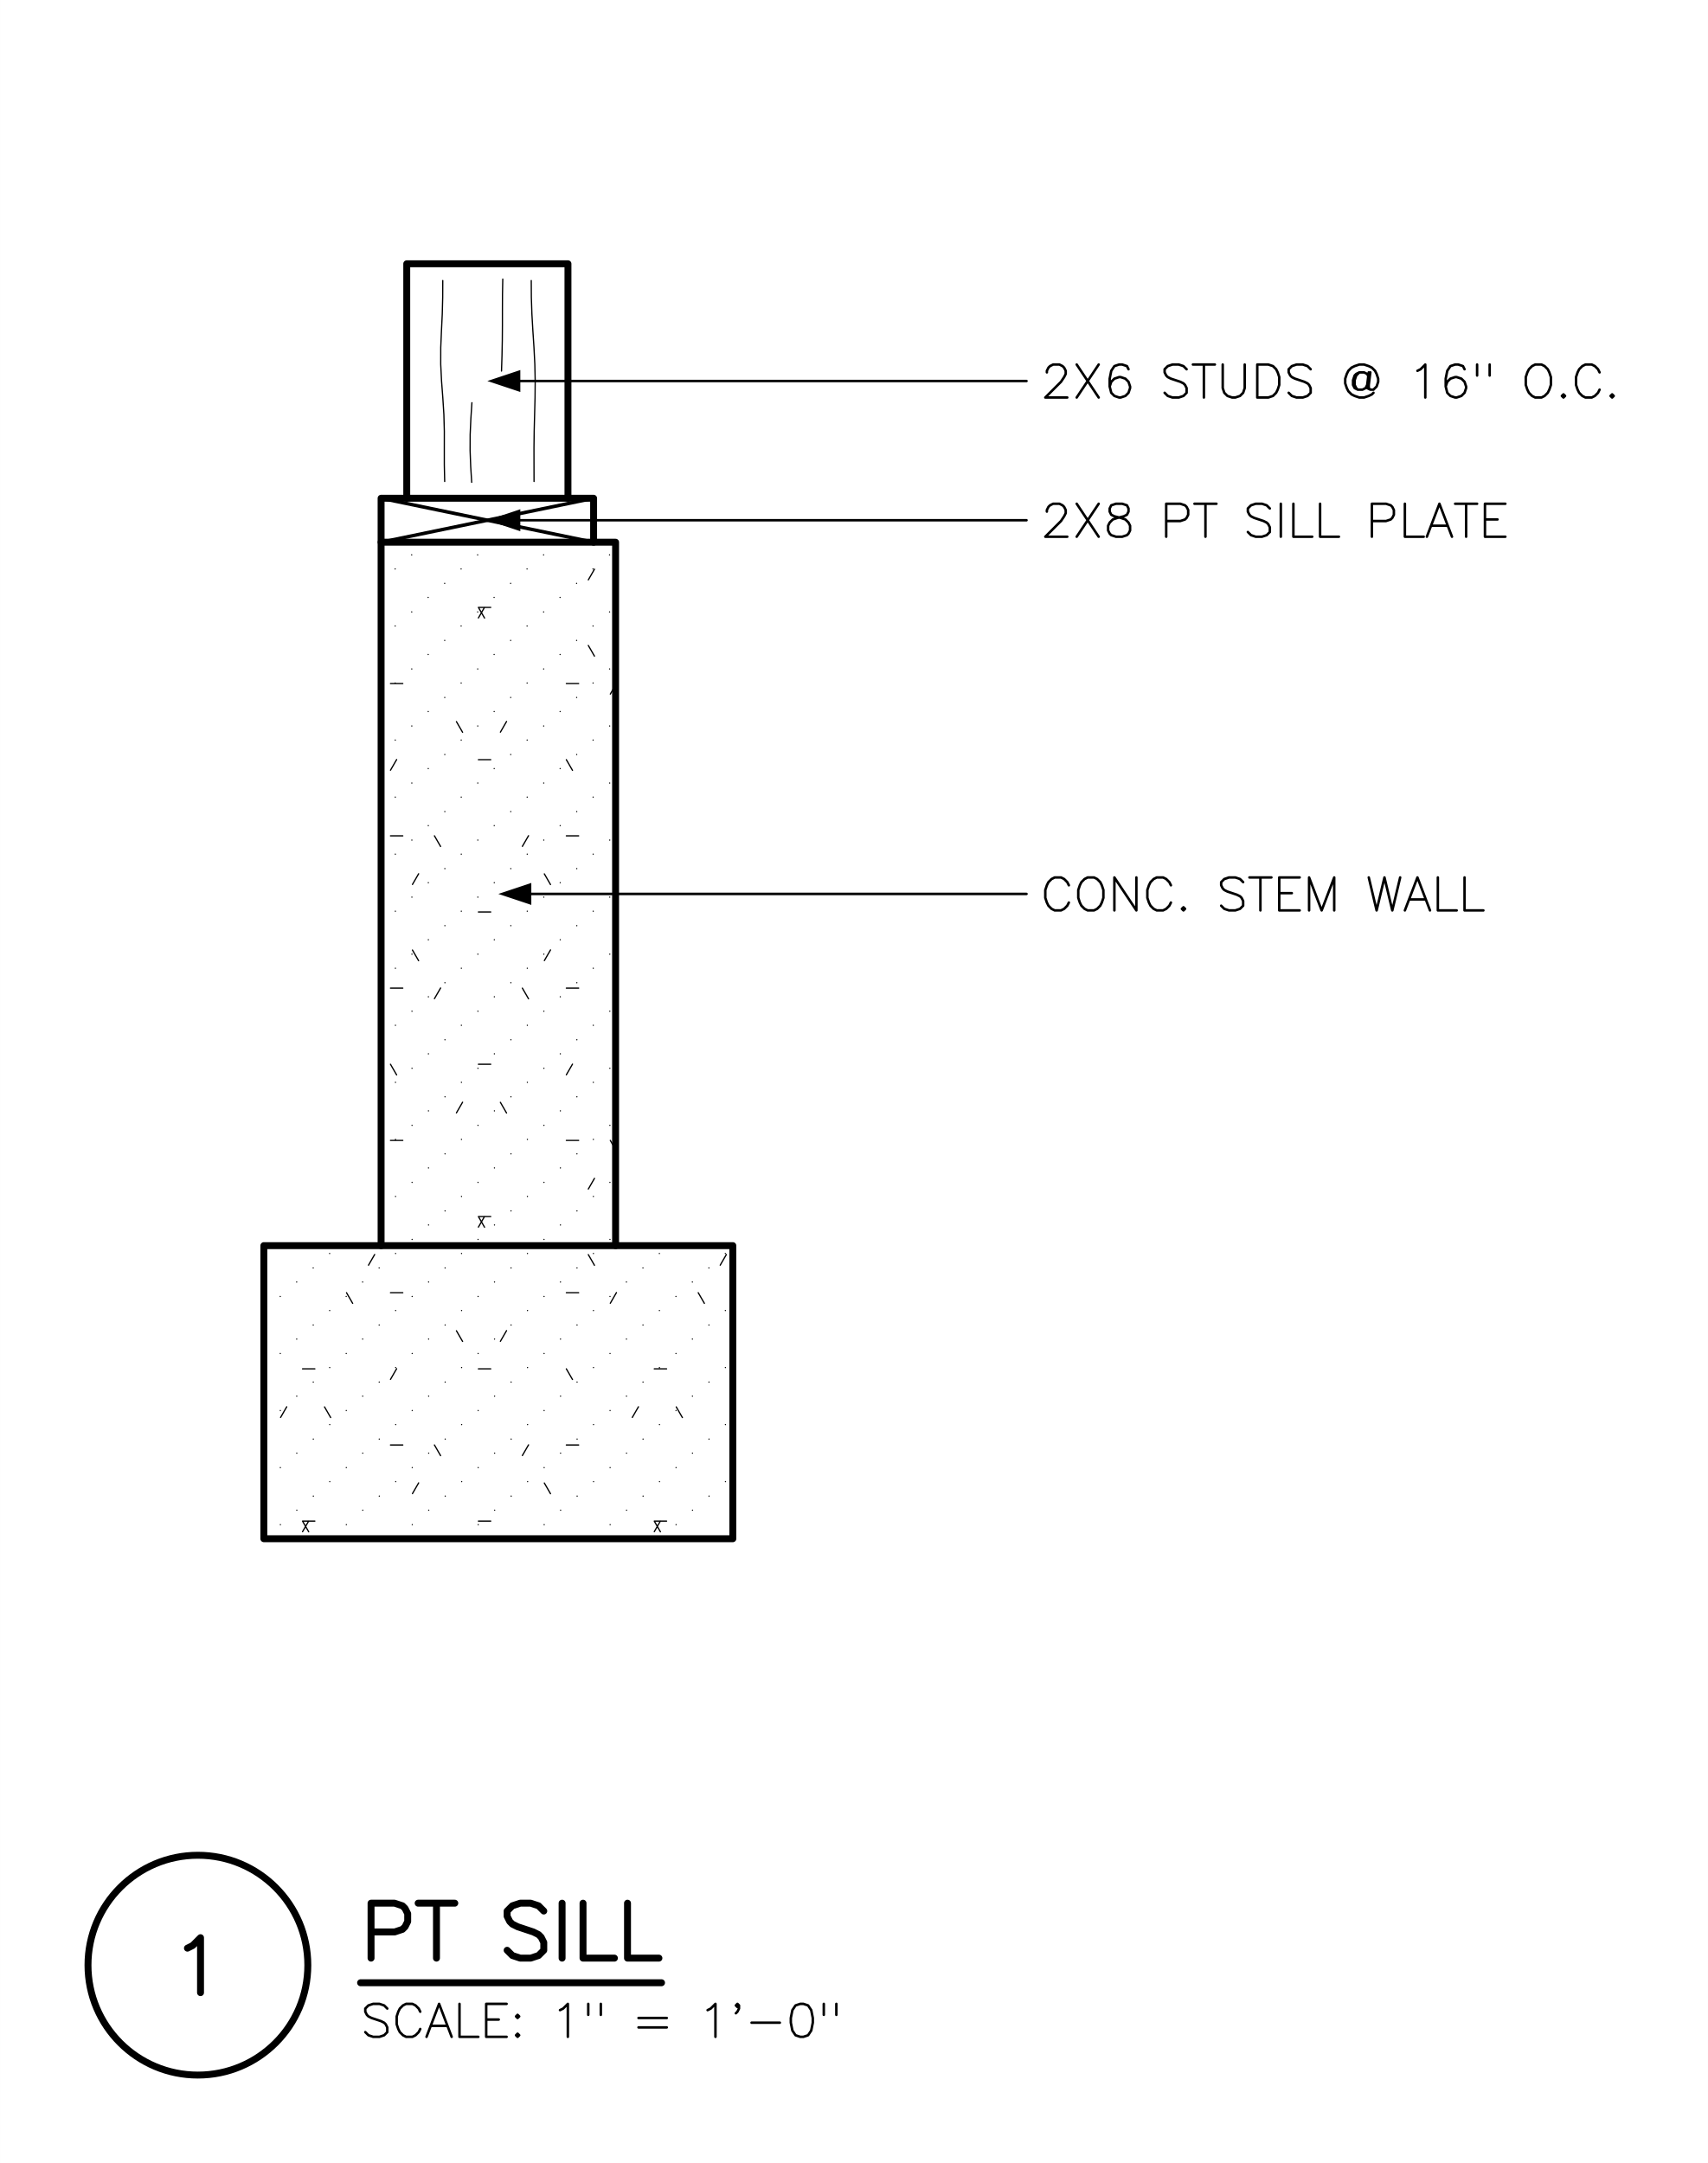
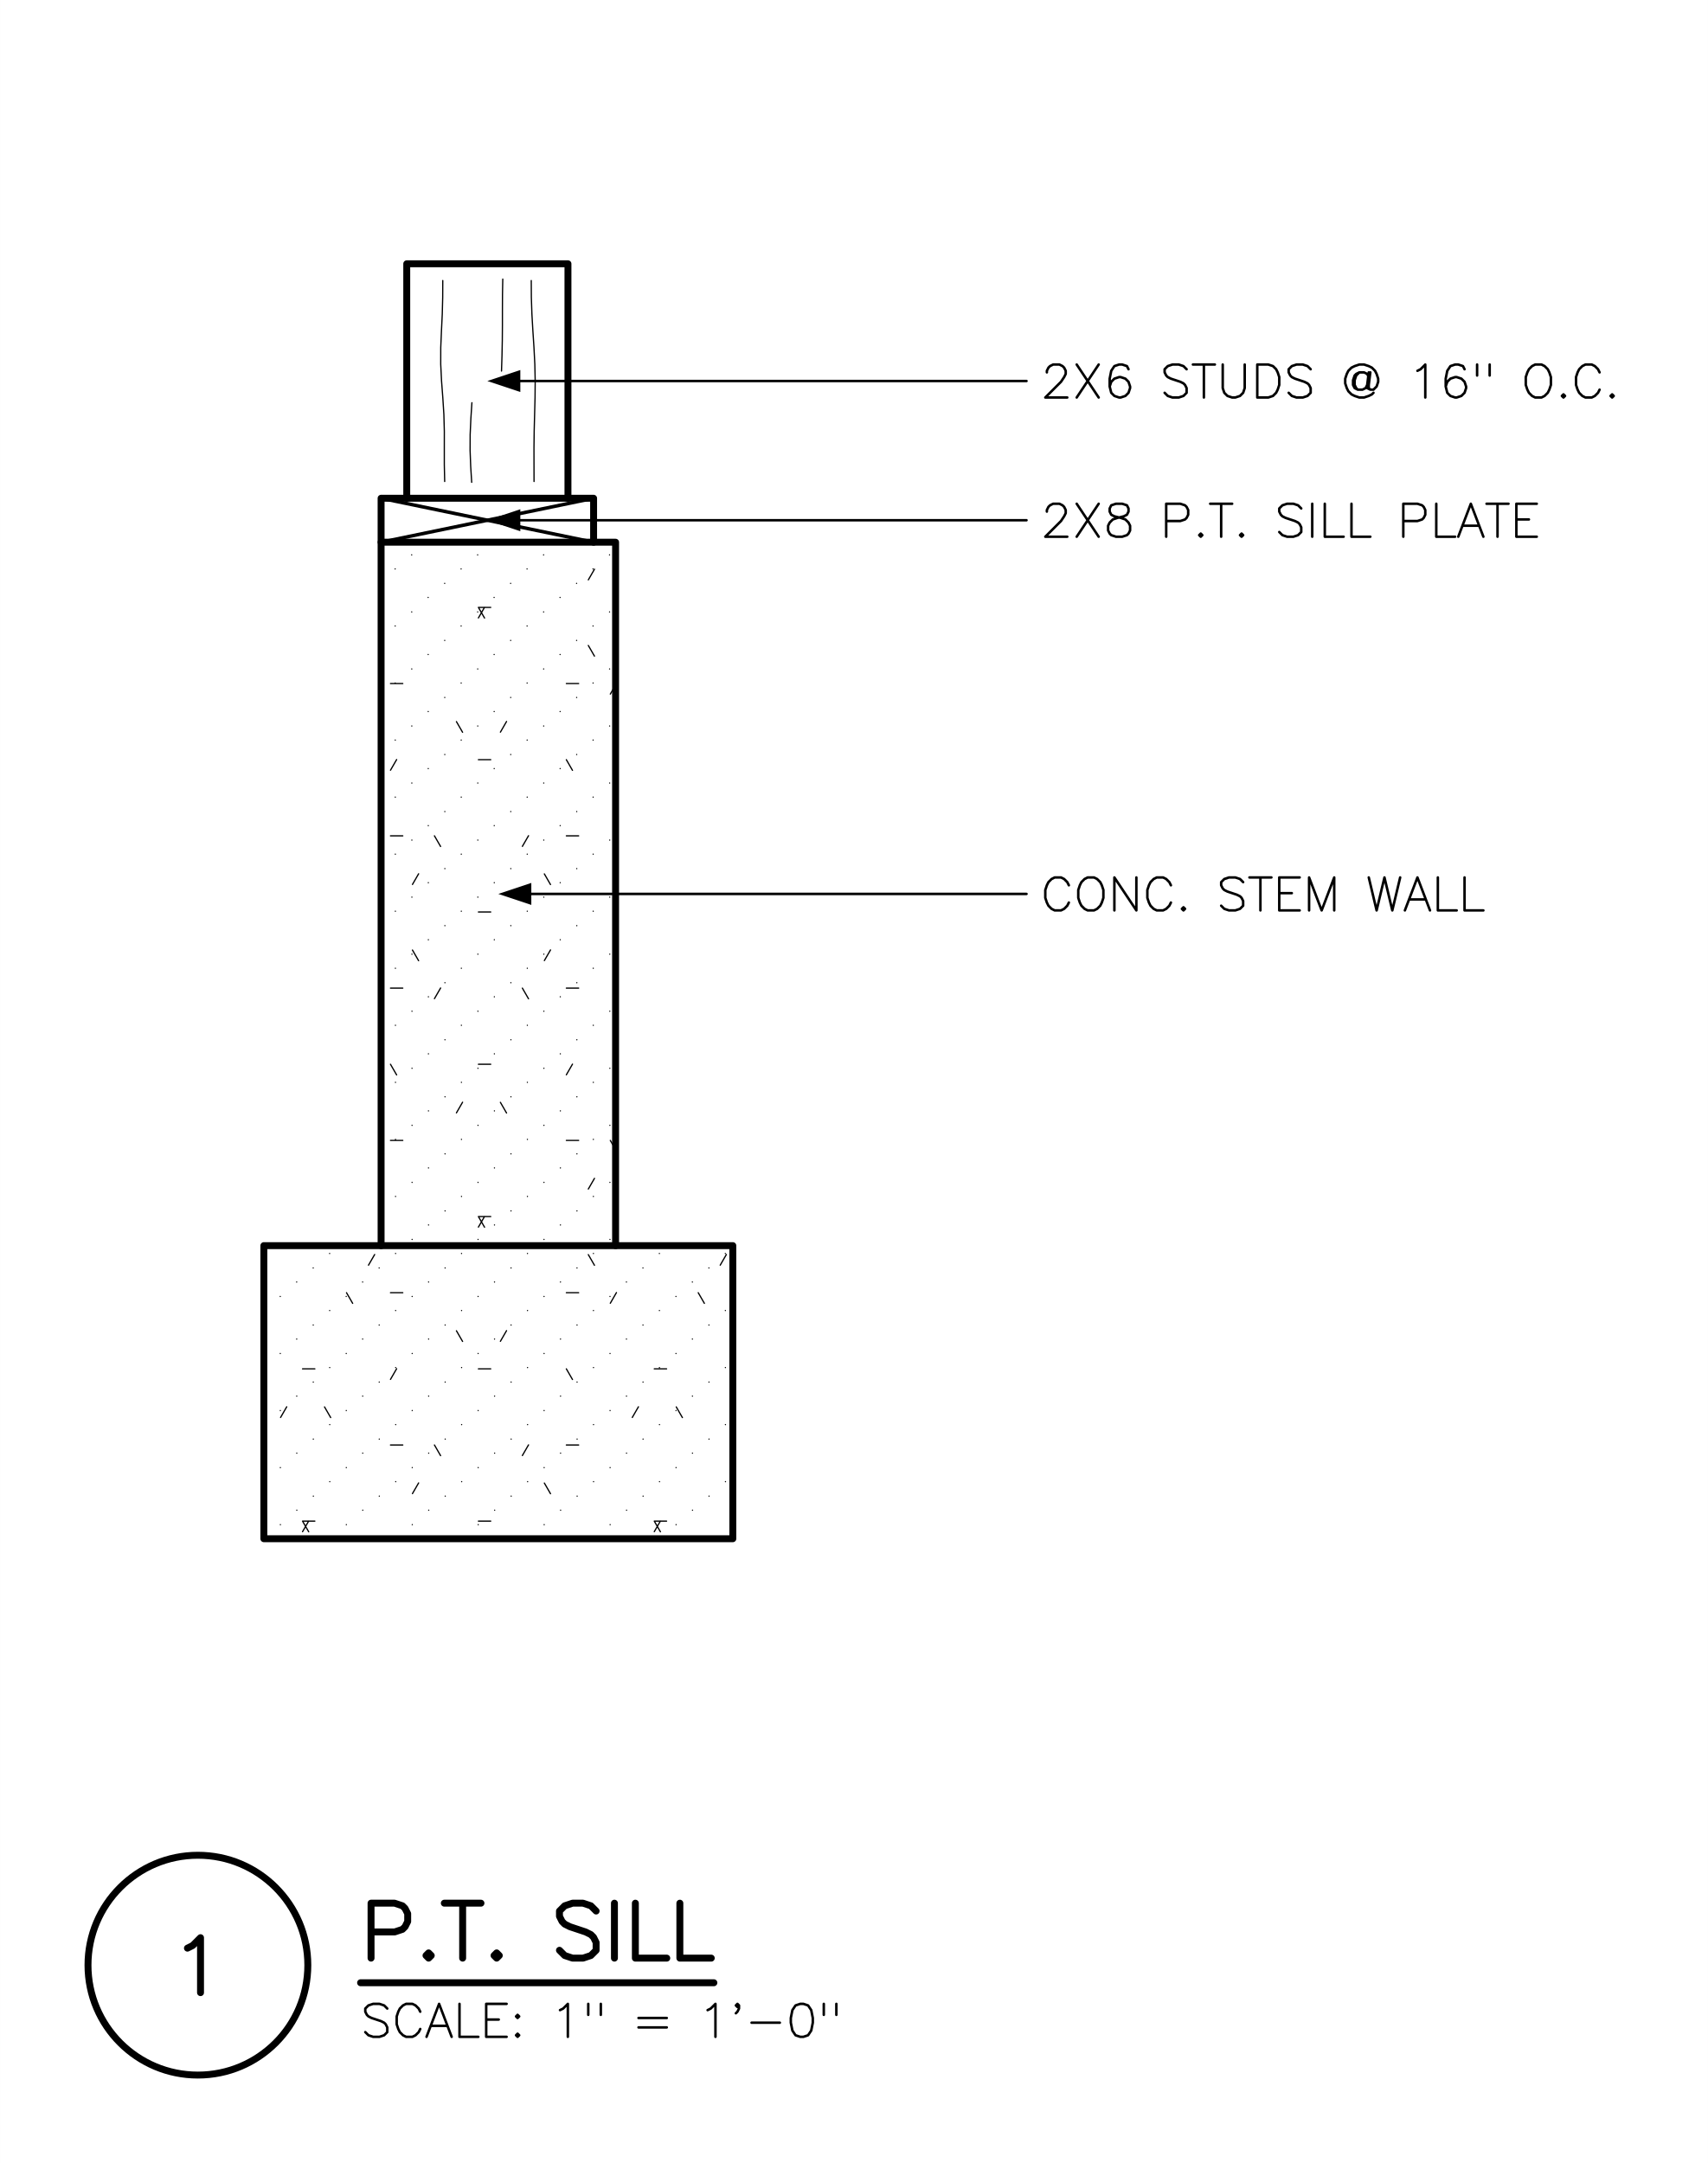
<svg xmlns="http://www.w3.org/2000/svg" width="4.856in" height="6.15in" viewBox="0 0 466.143 590.4">
  <rect width="100%" height="100%" fill="#fff" />
  <g id="S-DETL-PATT">
    <g data-src="shared_ftg">
      <path d="M80.995 412.214h0M98.995 412.214h0M116.995 412.214h0M134.995 412.214h0M152.995 412.214h0M170.995 412.214h0M188.995 412.214h0M89.99 404.429h0M107.99 404.429h0M125.99 404.429h0M143.99 404.429h0M161.99 404.429h0M179.99 404.429h0M197.99 404.429h0M80.986 396.643h0M98.986 396.643h0M116.986 396.643h0M134.986 396.643h0M152.986 396.643h0M170.986 396.643h0M188.986 396.643h0M89.981 388.858h0M107.981 388.858h0M125.981 388.858h0M143.981 388.858h0M161.981 388.858h0M179.981 388.858h0M197.981 388.858h0M80.976 381.072h0M98.976 381.072h0M116.976 381.072h0M134.976 381.072h0M152.976 381.072h0M170.976 381.072h0M188.976 381.072h0M89.971 373.286h0M107.971 373.286h0M125.971 373.286h0M143.971 373.286h0M161.971 373.286h0M179.971 373.286h0M197.971 373.286h0M80.966 365.501h0M98.966 365.501h0M116.966 365.501h0M134.966 365.501h0M152.966 365.501h0M170.966 365.501h0M188.966 365.501h0M89.962 357.715h0M107.962 357.715h0M125.962 357.715h0M143.962 357.715h0M161.962 357.715h0M179.962 357.715h0M197.962 357.715h0M80.957 349.93h0M98.957 349.93h0M116.957 349.93h0M134.957 349.93h0M152.957 349.93h0M170.957 349.93h0M188.957 349.93h0M89.952 342.144h0M107.952 342.144h0M125.952 342.144h0M143.952 342.144h0M161.952 342.144h0M179.952 342.144h0M197.952 342.144h0M76.512 416.16h0M94.512 416.16h0M112.512 416.16h0M130.512 416.16h0M148.512 416.16h0M166.512 416.16h0M184.512 416.16h0M85.507 408.374h0M103.507 408.374h0M121.507 408.374h0M139.507 408.374h0M157.507 408.374h0M175.507 408.374h0M193.507 408.374h0M76.502 400.589h0M94.502 400.589h0M112.502 400.589h0M130.502 400.589h0M148.502 400.589h0M166.502 400.589h0M184.502 400.589h0M85.498 392.803h0M103.498 392.803h0M121.498 392.803h0M139.498 392.803h0M157.498 392.803h0M175.498 392.803h0M193.498 392.803h0M76.493 385.018h0M94.493 385.018h0M112.493 385.018h0M130.493 385.018h0M148.493 385.018h0M166.493 385.018h0M184.493 385.018h0M85.488 377.232h0M103.488 377.232h0M121.488 377.232h0M139.488 377.232h0M157.488 377.232h0M175.488 377.232h0M193.488 377.232h0M76.483 369.446h0M94.483 369.446h0M112.483 369.446h0M130.483 369.446h0M148.483 369.446h0M166.483 369.446h0M184.483 369.446h0M85.478 361.661h0M103.478 361.661h0M121.478 361.661h0M139.478 361.661h0M157.478 361.661h0M175.478 361.661h0M193.478 361.661h0M76.474 353.875h0M94.474 353.875h0M112.474 353.875h0M130.474 353.875h0M148.474 353.875h0M166.474 353.875h0M184.474 353.875h0M85.469 346.09h0M103.469 346.09h0M121.469 346.09h0M139.469 346.09h0M157.469 346.09h0M175.469 346.09h0M193.469 346.09h0M178.558 418.079L180.238 415.169M172.558 386.902L174.238 383.992M196.558 345.333L198.238 342.423M142.559 397.295L144.239 394.385M166.559 355.726L168.239 352.816M112.559 407.687L114.239 404.778M136.559 366.118L138.239 363.208M82.56 418.08L84.24 415.17M106.56 376.511L108.24 373.601M76.561 386.903L78.241 383.994M100.561 345.334L102.241 342.424M72 353.234L72.241 352.817M157.92 352.848L154.56 352.848M109.92 352.848L106.56 352.848M181.92 373.632L178.56 373.632M133.92 373.632L130.56 373.632M85.92 373.632L82.56 373.632M157.92 394.416L154.56 394.416M109.92 394.416L106.56 394.416M181.92 415.2L178.56 415.2M133.92 415.2L130.56 415.2M85.92 415.2L82.56 415.2M82.56 415.2L84.24 418.11M88.559 384.023L90.239 386.933M94.559 352.847L96.239 355.757M118.559 394.416L120.239 397.326M124.558 363.239L126.238 366.149M148.558 404.809L150.238 407.718M154.558 373.632L156.238 376.542M178.558 415.201L180.238 418.111M160.557 342.455L162.237 345.365M184.557 384.025L186.237 386.934M190.557 352.848L192.237 355.758" fill="none" stroke="#000" stroke-linecap="round" stroke-linejoin="round" stroke-width="0.34" />
    </g>
    <g data-src="shared_stem">
      <path d="M116.947 334.358h0M134.947 334.358h0M152.947 334.358h0M107.942 326.573h0M125.942 326.573h0M143.942 326.573h0M161.942 326.573h0M116.938 318.787h0M134.938 318.787h0M152.938 318.787h0M107.933 311.002h0M125.933 311.002h0M143.933 311.002h0M161.933 311.002h0M116.928 303.216h0M134.928 303.216h0M152.928 303.216h0M107.923 295.43h0M125.923 295.43h0M143.923 295.43h0M161.923 295.43h0M116.918 287.645h0M134.918 287.645h0M152.918 287.645h0M107.914 279.859h0M125.914 279.859h0M143.914 279.859h0M161.914 279.859h0M116.909 272.074h0M134.909 272.074h0M152.909 272.074h0M107.904 264.288h0M125.904 264.288h0M143.904 264.288h0M161.904 264.288h0M116.899 256.502h0M134.899 256.502h0M152.899 256.502h0M107.894 248.717h0M125.894 248.717h0M143.894 248.717h0M161.894 248.717h0M116.89 240.931h0M134.89 240.931h0M152.89 240.931h0M107.885 233.146h0M125.885 233.146h0M143.885 233.146h0M161.885 233.146h0M116.88 225.36h0M134.88 225.36h0M152.88 225.36h0M107.875 217.574h0M125.875 217.574h0M143.875 217.574h0M161.875 217.574h0M116.87 209.789h0M134.87 209.789h0M152.87 209.789h0M107.866 202.003h0M125.866 202.003h0M143.866 202.003h0M161.866 202.003h0M116.861 194.218h0M134.861 194.218h0M152.861 194.218h0M107.856 186.432h0M125.856 186.432h0M143.856 186.432h0M161.856 186.432h0M116.851 178.646h0M134.851 178.646h0M152.851 178.646h0M107.846 170.861h0M125.846 170.861h0M143.846 170.861h0M161.846 170.861h0M116.842 163.075h0M134.842 163.075h0M152.842 163.075h0M107.837 155.29h0M125.837 155.29h0M143.837 155.29h0M161.837 155.29h0M112.464 338.304h0M130.464 338.304h0M148.464 338.304h0M166.464 338.304h0M121.459 330.518h0M139.459 330.518h0M157.459 330.518h0M112.454 322.733h0M130.454 322.733h0M148.454 322.733h0M166.454 322.733h0M121.45 314.947h0M139.45 314.947h0M157.45 314.947h0M112.445 307.162h0M130.445 307.162h0M148.445 307.162h0M166.445 307.162h0M121.44 299.376h0M139.44 299.376h0M157.44 299.376h0M112.435 291.59h0M130.435 291.59h0M148.435 291.59h0M166.435 291.59h0M121.43 283.805h0M139.43 283.805h0M157.43 283.805h0M112.426 276.019h0M130.426 276.019h0M148.426 276.019h0M166.426 276.019h0M121.421 268.234h0M139.421 268.234h0M157.421 268.234h0M112.416 260.448h0M130.416 260.448h0M148.416 260.448h0M166.416 260.448h0M121.411 252.662h0M139.411 252.662h0M157.411 252.662h0M112.406 244.877h0M130.406 244.877h0M148.406 244.877h0M166.406 244.877h0M121.402 237.091h0M139.402 237.091h0M157.402 237.091h0M112.397 229.306h0M130.397 229.306h0M148.397 229.306h0M166.397 229.306h0M121.392 221.52h0M139.392 221.52h0M157.392 221.52h0M112.387 213.734h0M130.387 213.734h0M148.387 213.734h0M166.387 213.734h0M121.382 205.949h0M139.382 205.949h0M157.382 205.949h0M112.378 198.163h0M130.378 198.163h0M148.378 198.163h0M166.378 198.163h0M121.373 190.378h0M139.373 190.378h0M157.373 190.378h0M112.368 182.592h0M130.368 182.592h0M148.368 182.592h0M166.368 182.592h0M121.363 174.806h0M139.363 174.806h0M157.363 174.806h0M112.358 167.021h0M130.358 167.021h0M148.358 167.021h0M166.358 167.021h0M121.354 159.235h0M139.354 159.235h0M157.354 159.235h0M112.349 151.45h0M130.349 151.45h0M148.349 151.45h0M166.349 151.45h0M160.559 324.549L162.239 321.639M130.56 334.942L132.24 332.032M154.56 293.372L156.24 290.462M124.561 303.765L126.241 300.855M148.561 262.196L150.241 259.286M118.561 272.588L120.241 269.678M142.561 231.019L144.241 228.109M166.561 189.45L168 186.958M112.562 241.412L114.242 238.502M136.562 199.843L138.242 196.933M160.562 158.273L162.242 155.363M106.562 210.235L108.242 207.325M130.562 168.666L132.242 165.756M133.92 165.792L130.56 165.792M157.92 186.576L154.56 186.576M109.92 186.576L106.56 186.576M133.92 207.36L130.56 207.36M157.92 228.144L154.56 228.144M109.92 228.144L106.56 228.144M133.92 248.928L130.56 248.928M157.92 269.712L154.56 269.712M109.92 269.712L106.56 269.712M133.92 290.496L130.56 290.496M157.92 311.28L154.56 311.28M109.92 311.28L106.56 311.28M133.92 332.064L130.56 332.064M106.558 290.494L108.238 293.403M130.558 332.063L132.238 334.973M112.557 259.317L114.237 262.227M136.557 300.886L138.237 303.796M118.557 228.14L120.237 231.05M142.557 269.71L144.237 272.619M166.557 311.279L168 313.778M124.556 196.964L126.236 199.874M148.556 238.533L150.236 241.443M130.556 165.787L132.236 168.697M154.556 207.356L156.236 210.266M160.555 176.18L162.235 179.09" fill="none" stroke="#000" stroke-linecap="round" stroke-linejoin="round" stroke-width="0.34" />
    </g>
    <g data-src="a_stud">
      <path d="M145.743 131.429L145.732 126.857M145.732 126.857L145.725 122.286M145.725 122.286L145.78 117.714M145.78 117.714L145.897 113.143M145.897 113.143L146.018 108.571M146.018 108.571L146.059 104M146.059 104L145.959 99.429M145.959 99.429L145.725 94.857M145.725 94.857L145.425 90.286M145.425 90.286L145.161 85.714M145.161 85.714L145.009 81.143M145.009 81.143L144.984 76.571M136.866 101.28L136.997 97.097M136.997 97.097L137.082 92.914M137.082 92.914L137.113 88.731M137.113 88.731L137.114 84.549M137.114 84.549L137.132 80.366M137.132 80.366L137.209 76.183M128.726 131.653L128.455 127.307M128.455 127.307L128.29 122.96M128.29 122.96L128.307 118.613M128.307 118.613L128.502 114.267M128.502 114.267L128.786 109.92M121.354 131.429L121.254 126.857M121.254 126.857L121.253 122.286M121.253 122.286L121.258 117.714M121.258 117.714L121.135 113.143M121.135 113.143L120.845 108.571M120.845 108.571L120.499 104M120.499 104L120.275 99.429M120.275 99.429L120.283 94.857M120.283 94.857L120.475 90.286M120.475 90.286L120.695 85.714M120.695 85.714L120.813 81.143M120.813 81.143L120.833 76.571" fill="none" stroke="#000" stroke-linecap="round" stroke-linejoin="round" stroke-width="0.34" />
    </g>
  </g>
  <g id="S-DETL-BYND">
    <g data-src="a_sill">
      <path d="M104 148L162 136" fill="none" stroke="#000" stroke-linecap="round" stroke-linejoin="round" stroke-width="0.945" />
      <path d="M162 148L104 136" fill="none" stroke="#000" stroke-linecap="round" stroke-linejoin="round" stroke-width="0.945" />
    </g>
  </g>
  <g id="S-DETL-CUT">
    <g data-src="shared_ftg">
      <path d="M72 420L200 420L200 340L72 340L72 420Z" fill="none" stroke="#000" stroke-linecap="round" stroke-linejoin="round" stroke-width="1.89" />
    </g>
    <g data-src="shared_stem">
      <path d="M168 340L168 148L104 148L104 340" fill="none" stroke="#000" stroke-linecap="round" stroke-linejoin="round" stroke-width="1.89" />
    </g>
    <g data-src="a_sill">
      <path d="M162 148L162 136L104 136L104 148" fill="none" stroke="#000" stroke-linecap="round" stroke-linejoin="round" stroke-width="1.89" />
    </g>
    <g data-src="a_stud">
      <path d="M155 136L155 72L111 72L111 136" fill="none" stroke="#000" stroke-linecap="round" stroke-linejoin="round" stroke-width="1.89" />
    </g>
  </g>
  <g id="S-ANNO-NOTE">
    <g data-src="n_a_sill">
-       <path d="M285.714 139.643L285.714 139.214L286.143 138.357L286.571 137.929L287.429 137.5L289.143 137.5L290 137.929L290.429 138.357L290.857 139.214L290.857 140.071L290.429 140.929L289.571 142.214L285.286 146.5L291.286 146.5M293.857 137.5L299.857 146.5M299.857 137.5L293.857 146.5M304.571 137.5L303.286 137.929L302.857 138.786L302.857 139.643L303.286 140.5L304.143 140.929L305.857 141.357L307.143 141.786L308 142.643L308.429 143.5L308.429 144.786L308 145.643L307.571 146.071L306.286 146.5L304.571 146.5L303.286 146.071L302.857 145.643L302.429 144.786L302.429 143.5L302.857 142.643L303.714 141.786L305 141.357L306.714 140.929L307.571 140.5L308 139.643L308 138.786L307.571 137.929L306.286 137.5L304.571 137.5M318.286 137.5L318.286 146.5M318.286 137.5L322.143 137.5L323.429 137.929L323.857 138.357L324.286 139.214L324.286 140.5L323.857 141.357L323.429 141.786L322.143 142.214L318.286 142.214M329 137.5L329 146.5M326 137.5L332 137.5M346.571 138.786L345.714 137.929L344.429 137.5L342.714 137.5L341.429 137.929L340.571 138.786L340.571 139.643L341 140.5L341.429 140.929L342.286 141.357L344.857 142.214L345.714 142.643L346.143 143.071L346.571 143.929L346.571 145.214L345.714 146.071L344.429 146.5L342.714 146.5L341.429 146.071L340.571 145.214M349.571 137.5L349.571 146.5M353 137.5L353 146.5M353 146.5L358.143 146.5M360.286 137.5L360.286 146.5M360.286 146.5L365.429 146.5M374.429 137.5L374.429 146.5M374.429 137.5L378.286 137.5L379.571 137.929L380 138.357L380.429 139.214L380.429 140.5L380 141.357L379.571 141.786L378.286 142.214L374.429 142.214M383.429 137.5L383.429 146.5M383.429 146.5L388.571 146.5M392.857 137.5L389.429 146.5M392.857 137.5L396.286 146.5M390.714 143.5L395 143.5M400.143 137.5L400.143 146.5M397.143 137.5L403.143 137.5M405.286 137.5L405.286 146.5M405.286 137.5L410.857 137.5M405.286 141.786L408.714 141.786M405.286 146.5L410.857 146.5" fill="none" stroke="#000" stroke-linecap="round" stroke-linejoin="round" stroke-width="0.68" />
+       <path d="M285.714 139.643L285.714 139.214L286.143 138.357L286.571 137.929L287.429 137.5L289.143 137.5L290 137.929L290.429 138.357L290.857 139.214L290.857 140.071L290.429 140.929L289.571 142.214L285.286 146.5L291.286 146.5M293.857 137.5L299.857 146.5M299.857 137.5L293.857 146.5M304.571 137.5L303.286 137.929L302.857 138.786L302.857 139.643L303.286 140.5L304.143 140.929L305.857 141.357L307.143 141.786L308 142.643L308.429 143.5L308.429 144.786L308 145.643L307.571 146.071L306.286 146.5L304.571 146.5L303.286 146.071L302.857 145.643L302.429 144.786L302.429 143.5L302.857 142.643L303.714 141.786L305 141.357L306.714 140.929L307.571 140.5L308 139.643L308 138.786L307.571 137.929L306.286 137.5L304.571 137.5M318.286 137.5L318.286 146.5M318.286 137.5L322.143 137.5L323.429 137.929L323.857 138.357L324.286 139.214L324.286 140.5L323.857 141.357L323.429 141.786L322.143 142.214L318.286 142.214M327.714 145.643L327.286 146.071L327.714 146.5L328.143 146.071L327.714 145.643M333.286 137.5L333.286 146.5M330.286 137.5L336.286 137.5M338.857 145.643L338.429 146.071L338.857 146.5L339.286 146.071L338.857 145.643M355.143 138.786L354.286 137.929L353 137.5L351.286 137.5L350 137.929L349.143 138.786L349.143 139.643L349.571 140.5L350 140.929L350.857 141.357L353.429 142.214L354.286 142.643L354.714 143.071L355.143 143.929L355.143 145.214L354.286 146.071L353 146.5L351.286 146.5L350 146.071L349.143 145.214M358.143 137.5L358.143 146.5M361.571 137.5L361.571 146.5M361.571 146.5L366.714 146.5M368.857 137.5L368.857 146.5M368.857 146.5L374 146.5M383 137.5L383 146.5M383 137.5L386.857 137.5L388.143 137.929L388.571 138.357L389 139.214L389 140.5L388.571 141.357L388.143 141.786L386.857 142.214L383 142.214M392 137.5L392 146.5M392 146.5L397.143 146.5M401.429 137.5L398 146.5M401.429 137.5L404.857 146.5M399.286 143.5L403.571 143.5M408.714 137.5L408.714 146.5M405.714 137.5L411.714 137.5M413.857 137.5L413.857 146.5M413.857 137.5L419.429 137.5M413.857 141.786L417.286 141.786M413.857 146.5L419.429 146.5" fill="none" stroke="#000" stroke-linecap="round" stroke-linejoin="round" stroke-width="0.68" />
      <path d="M280.16 142L268.16 142L142 142" fill="none" stroke="#000" stroke-linecap="round" stroke-linejoin="round" stroke-width="0.68" />
      <path d="M133 142L142 145L142 139L133 142Z" fill="#000" fill-rule="evenodd" stroke="none" />
    </g>
    <g data-src="n_a_stud">
      <path d="M285.714 101.643L285.714 101.214L286.143 100.357L286.571 99.929L287.429 99.5L289.143 99.5L290 99.929L290.429 100.357L290.857 101.214L290.857 102.071L290.429 102.929L289.571 104.214L285.286 108.5L291.286 108.5M293.857 99.5L299.857 108.5M299.857 99.5L293.857 108.5M308 100.786L307.571 99.929L306.286 99.5L305.429 99.5L304.143 99.929L303.286 101.214L302.857 103.357L302.857 105.5L303.286 107.214L304.143 108.071L305.429 108.5L305.857 108.5L307.143 108.071L308 107.214L308.429 105.929L308.429 105.5L308 104.214L307.143 103.357L305.857 102.929L305.429 102.929L304.143 103.357L303.286 104.214L302.857 105.5M323.857 100.786L323 99.929L321.714 99.5L320 99.5L318.714 99.929L317.857 100.786L317.857 101.643L318.286 102.5L318.714 102.929L319.571 103.357L322.143 104.214L323 104.643L323.429 105.071L323.857 105.929L323.857 107.214L323 108.071L321.714 108.5L320 108.5L318.714 108.071L317.857 107.214M328.571 99.5L328.571 108.5M325.571 99.5L331.571 99.5M333.714 99.5L333.714 105.929L334.143 107.214L335 108.071L336.286 108.5L337.143 108.5L338.429 108.071L339.286 107.214L339.714 105.929L339.714 99.5M343.143 99.5L343.143 108.5M343.143 99.5L346.143 99.5L347.429 99.929L348.286 100.786L348.714 101.643L349.143 102.929L349.143 105.071L348.714 106.357L348.286 107.214L347.429 108.071L346.143 108.5L343.143 108.5M357.714 100.786L356.857 99.929L355.571 99.5L353.857 99.5L352.571 99.929L351.714 100.786L351.714 101.643L352.143 102.5L352.571 102.929L353.429 103.357L356 104.214L356.857 104.643L357.286 105.071L357.714 105.929L357.714 107.214L356.857 108.071L355.571 108.5L353.857 108.5L352.571 108.071L351.714 107.214M373.571 102.929L373.143 102.071L372.286 101.643L371 101.643L370.143 102.071L369.714 102.5L369.286 103.786L369.286 105.071L369.714 105.929L370.571 106.357L371.857 106.357L372.714 105.929L373.143 105.071M371 101.643L370.143 102.5L369.714 103.786L369.714 105.071L370.143 105.929L370.571 106.357M373.571 101.643L373.143 105.071L373.143 105.929L374 106.357L374.857 106.357L375.714 105.5L376.143 104.214L376.143 103.357L375.714 102.071L375.286 101.214L374.429 100.357L373.571 99.929L372.286 99.5L371 99.5L369.714 99.929L368.857 100.357L368 101.214L367.571 102.071L367.143 103.357L367.143 104.643L367.571 105.929L368 106.786L368.857 107.643L369.714 108.071L371 108.5L372.286 108.5L373.571 108.071L374.429 107.643L374.857 107.214M374 101.643L373.571 105.071L373.571 105.929L374 106.357M386.857 101.214L387.714 100.786L389 99.5L389 108.5M399.714 100.786L399.286 99.929L398 99.5L397.143 99.5L395.857 99.929L395 101.214L394.571 103.357L394.571 105.5L395 107.214L395.857 108.071L397.143 108.5L397.571 108.5L398.857 108.071L399.714 107.214L400.143 105.929L400.143 105.5L399.714 104.214L398.857 103.357L397.571 102.929L397.143 102.929L395.857 103.357L395 104.214L394.571 105.5M403.143 99.5L403.143 102.5M406.571 99.5L406.571 102.5M419 99.5L418.143 99.929L417.286 100.786L416.857 101.643L416.429 102.929L416.429 105.071L416.857 106.357L417.286 107.214L418.143 108.071L419 108.5L420.714 108.5L421.571 108.071L422.429 107.214L422.857 106.357L423.286 105.071L423.286 102.929L422.857 101.643L422.429 100.786L421.571 99.929L420.714 99.5L419 99.5M426.714 107.643L426.286 108.071L426.714 108.5L427.143 108.071L426.714 107.643M436.571 101.643L436.143 100.786L435.286 99.929L434.429 99.5L432.714 99.5L431.857 99.929L431 100.786L430.571 101.643L430.143 102.929L430.143 105.071L430.571 106.357L431 107.214L431.857 108.071L432.714 108.5L434.429 108.5L435.286 108.071L436.143 107.214L436.571 106.357M440 107.643L439.571 108.071L440 108.5L440.429 108.071L440 107.643" fill="none" stroke="#000" stroke-linecap="round" stroke-linejoin="round" stroke-width="0.68" />
      <path d="M280.16 104L268.16 104L142 104" fill="none" stroke="#000" stroke-linecap="round" stroke-linejoin="round" stroke-width="0.68" />
      <path d="M133 104L142 107L142 101L133 104Z" fill="#000" fill-rule="evenodd" stroke="none" />
    </g>
    <g data-src="n_a_stem">
      <path d="M291.714 241.643L291.286 240.786L290.429 239.929L289.571 239.5L287.857 239.5L287 239.929L286.143 240.786L285.714 241.643L285.286 242.929L285.286 245.071L285.714 246.357L286.143 247.214L287 248.071L287.857 248.5L289.571 248.5L290.429 248.071L291.286 247.214L291.714 246.357M296.857 239.5L296 239.929L295.143 240.786L294.714 241.643L294.286 242.929L294.286 245.071L294.714 246.357L295.143 247.214L296 248.071L296.857 248.5L298.571 248.5L299.429 248.071L300.286 247.214L300.714 246.357L301.143 245.071L301.143 242.929L300.714 241.643L300.286 240.786L299.429 239.929L298.571 239.5L296.857 239.5M304.143 239.5L304.143 248.5M304.143 239.5L310.143 248.5M310.143 239.5L310.143 248.5M319.571 241.643L319.143 240.786L318.286 239.929L317.429 239.5L315.714 239.5L314.857 239.929L314 240.786L313.571 241.643L313.143 242.929L313.143 245.071L313.571 246.357L314 247.214L314.857 248.071L315.714 248.5L317.429 248.5L318.286 248.071L319.143 247.214L319.571 246.357M323 247.643L322.571 248.071L323 248.5L323.429 248.071L323 247.643M339.286 240.786L338.429 239.929L337.143 239.5L335.429 239.5L334.143 239.929L333.286 240.786L333.286 241.643L333.714 242.5L334.143 242.929L335 243.357L337.571 244.214L338.429 244.643L338.857 245.071L339.286 245.929L339.286 247.214L338.429 248.071L337.143 248.5L335.429 248.5L334.143 248.071L333.286 247.214M344 239.5L344 248.5M341 239.5L347 239.5M349.143 239.5L349.143 248.5M349.143 239.5L354.714 239.5M349.143 243.786L352.571 243.786M349.143 248.5L354.714 248.5M357.286 239.5L357.286 248.5M357.286 239.5L360.714 248.5M364.143 239.5L360.714 248.5M364.143 239.5L364.143 248.5M373.571 239.5L375.714 248.5M377.857 239.5L375.714 248.5M377.857 239.5L380 248.5M382.143 239.5L380 248.5M386.857 239.5L383.429 248.5M386.857 239.5L390.286 248.5M384.714 245.5L389 245.5M392.429 239.5L392.429 248.5M392.429 248.5L397.571 248.5M399.714 239.5L399.714 248.5M399.714 248.5L404.857 248.5" fill="none" stroke="#000" stroke-linecap="round" stroke-linejoin="round" stroke-width="0.68" />
      <path d="M280.16 244L268.16 244L145 244" fill="none" stroke="#000" stroke-linecap="round" stroke-linejoin="round" stroke-width="0.68" />
      <path d="M136 244L145 247L145 241L136 244Z" fill="#000" fill-rule="evenodd" stroke="none" />
    </g>
  </g>
  <g id="S-ANNO-TTLB">
    <g data-src="title:A">
      <path d="M24 536.4A30 30 0 0 1 84 536.4A30 30 0 0 1 24 536.4Z" fill="none" stroke="#000" stroke-linecap="round" stroke-linejoin="round" stroke-width="1.89" />
      <path d="M51.143 531.757L52.571 531.043L54.714 528.9L54.714 543.9" fill="none" stroke="#000" stroke-linecap="round" stroke-linejoin="round" stroke-width="1.89" />
-       <path d="M101.257 519.48L101.257 534.48M101.257 519.48L107.686 519.48L109.829 520.194L110.543 520.909L111.257 522.337L111.257 524.48L110.543 525.909L109.829 526.623L107.686 527.337L101.257 527.337M119.114 519.48L119.114 534.48M114.114 519.48L124.114 519.48M148.4 521.623L146.971 520.194L144.829 519.48L141.971 519.48L139.829 520.194L138.4 521.623L138.4 523.051L139.114 524.48L139.829 525.194L141.257 525.909L145.543 527.337L146.971 528.051L147.686 528.766L148.4 530.194L148.4 532.337L146.971 533.766L144.829 534.48L141.971 534.48L139.829 533.766L138.4 532.337M153.4 519.48L153.4 534.48M159.114 519.48L159.114 534.48M159.114 534.48L167.686 534.48M171.257 519.48L171.257 534.48M171.257 534.48L179.829 534.48" fill="none" stroke="#000" stroke-linecap="round" stroke-linejoin="round" stroke-width="1.89" />
-       <path d="M98.4 541.2L180.543 541.2" fill="none" stroke="#000" stroke-linecap="round" stroke-linejoin="round" stroke-width="1.89" />
+       <path d="M101.257 519.48L101.257 534.48M101.257 519.48L107.686 519.48L109.829 520.194L110.543 520.909L111.257 522.337L111.257 524.48L110.543 525.909L109.829 526.623L107.686 527.337L101.257 527.337M116.971 533.051L116.257 533.766L116.971 534.48L117.686 533.766L116.971 533.051M126.257 519.48L126.257 534.48M121.257 519.48L131.257 519.48M135.543 533.051L134.829 533.766L135.543 534.48L136.257 533.766L135.543 533.051M162.686 521.623L161.257 520.194L159.114 519.48L156.257 519.48L154.114 520.194L152.686 521.623L152.686 523.051L153.4 524.48L154.114 525.194L155.543 525.909L159.829 527.337L161.257 528.051L161.971 528.766L162.686 530.194L162.686 532.337L161.257 533.766L159.114 534.48L156.257 534.48L154.114 533.766L152.686 532.337M167.686 519.48L167.686 534.48M173.4 519.48L173.4 534.48M173.4 534.48L181.971 534.48M185.543 519.48L185.543 534.48M185.543 534.48L194.114 534.48" fill="none" stroke="#000" stroke-linecap="round" stroke-linejoin="round" stroke-width="1.89" />
+       <path d="M98.4 541.2L194.829 541.2" fill="none" stroke="#000" stroke-linecap="round" stroke-linejoin="round" stroke-width="1.89" />
      <path d="M105.686 548.246L104.829 547.389L103.543 546.96L101.829 546.96L100.543 547.389L99.686 548.246L99.686 549.103L100.114 549.96L100.543 550.389L101.4 550.817L103.971 551.674L104.829 552.103L105.257 552.531L105.686 553.389L105.686 554.674L104.829 555.531L103.543 555.96L101.829 555.96L100.543 555.531L99.686 554.674M114.686 549.103L114.257 548.246L113.4 547.389L112.543 546.96L110.829 546.96L109.971 547.389L109.114 548.246L108.686 549.103L108.257 550.389L108.257 552.531L108.686 553.817L109.114 554.674L109.971 555.531L110.829 555.96L112.543 555.96L113.4 555.531L114.257 554.674L114.686 553.817M119.829 546.96L116.4 555.96M119.829 546.96L123.257 555.96M117.686 552.96L121.971 552.96M125.4 546.96L125.4 555.96M125.4 555.96L130.543 555.96M132.686 546.96L132.686 555.96M132.686 546.96L138.257 546.96M132.686 551.246L136.114 551.246M132.686 555.96L138.257 555.96M141.257 549.96L140.829 550.389L141.257 550.817L141.686 550.389L141.257 549.96M141.257 555.103L140.829 555.531L141.257 555.96L141.686 555.531L141.257 555.103M152.829 548.674L153.686 548.246L154.971 546.96L154.971 555.96M160.543 546.96L160.543 549.96M163.971 546.96L163.971 549.96M174.257 550.817L181.971 550.817M174.257 553.389L181.971 553.389M193.114 548.674L193.971 548.246L195.257 546.96L195.257 555.96M201.257 547.817L200.829 547.389L201.257 546.96L201.686 547.389L201.686 548.246L201.257 549.103L200.829 549.531M205.114 552.103L212.829 552.103M218.4 546.96L217.114 547.389L216.257 548.674L215.829 550.817L215.829 552.103L216.257 554.246L217.114 555.531L218.4 555.96L219.257 555.96L220.543 555.531L221.4 554.246L221.829 552.103L221.829 550.817L221.4 548.674L220.543 547.389L219.257 546.96L218.4 546.96M224.829 546.96L224.829 549.96M228.257 546.96L228.257 549.96" fill="none" stroke="#000" stroke-linecap="round" stroke-linejoin="round" stroke-width="0.68" />
    </g>
  </g>
</svg>
